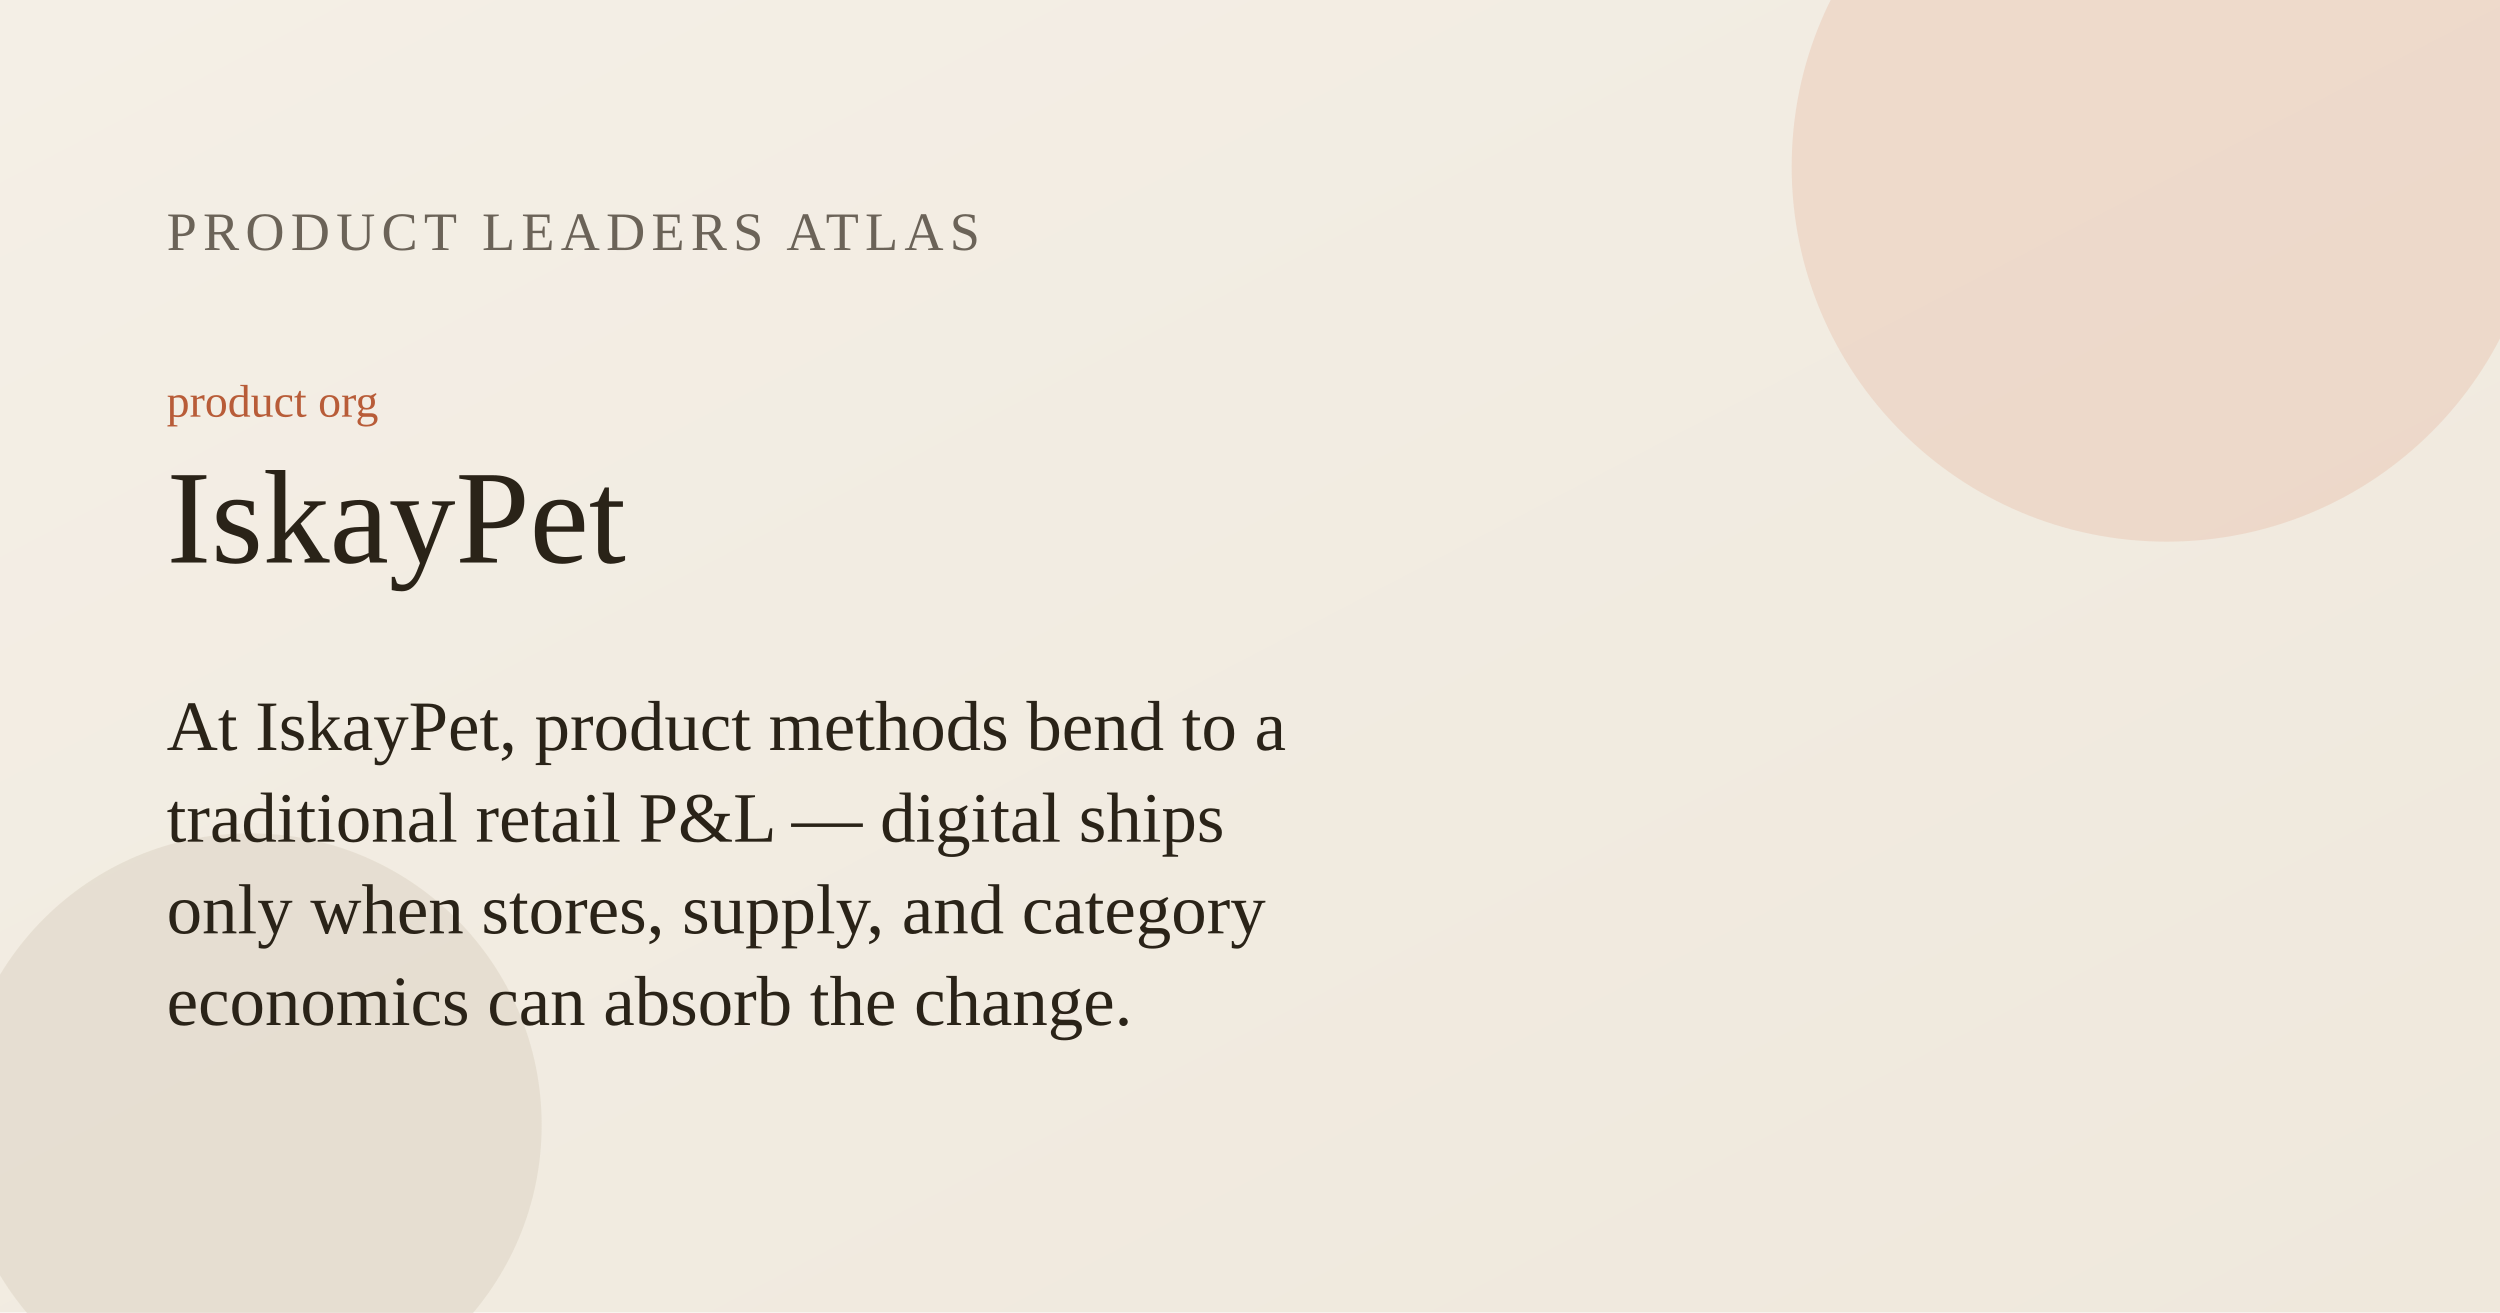
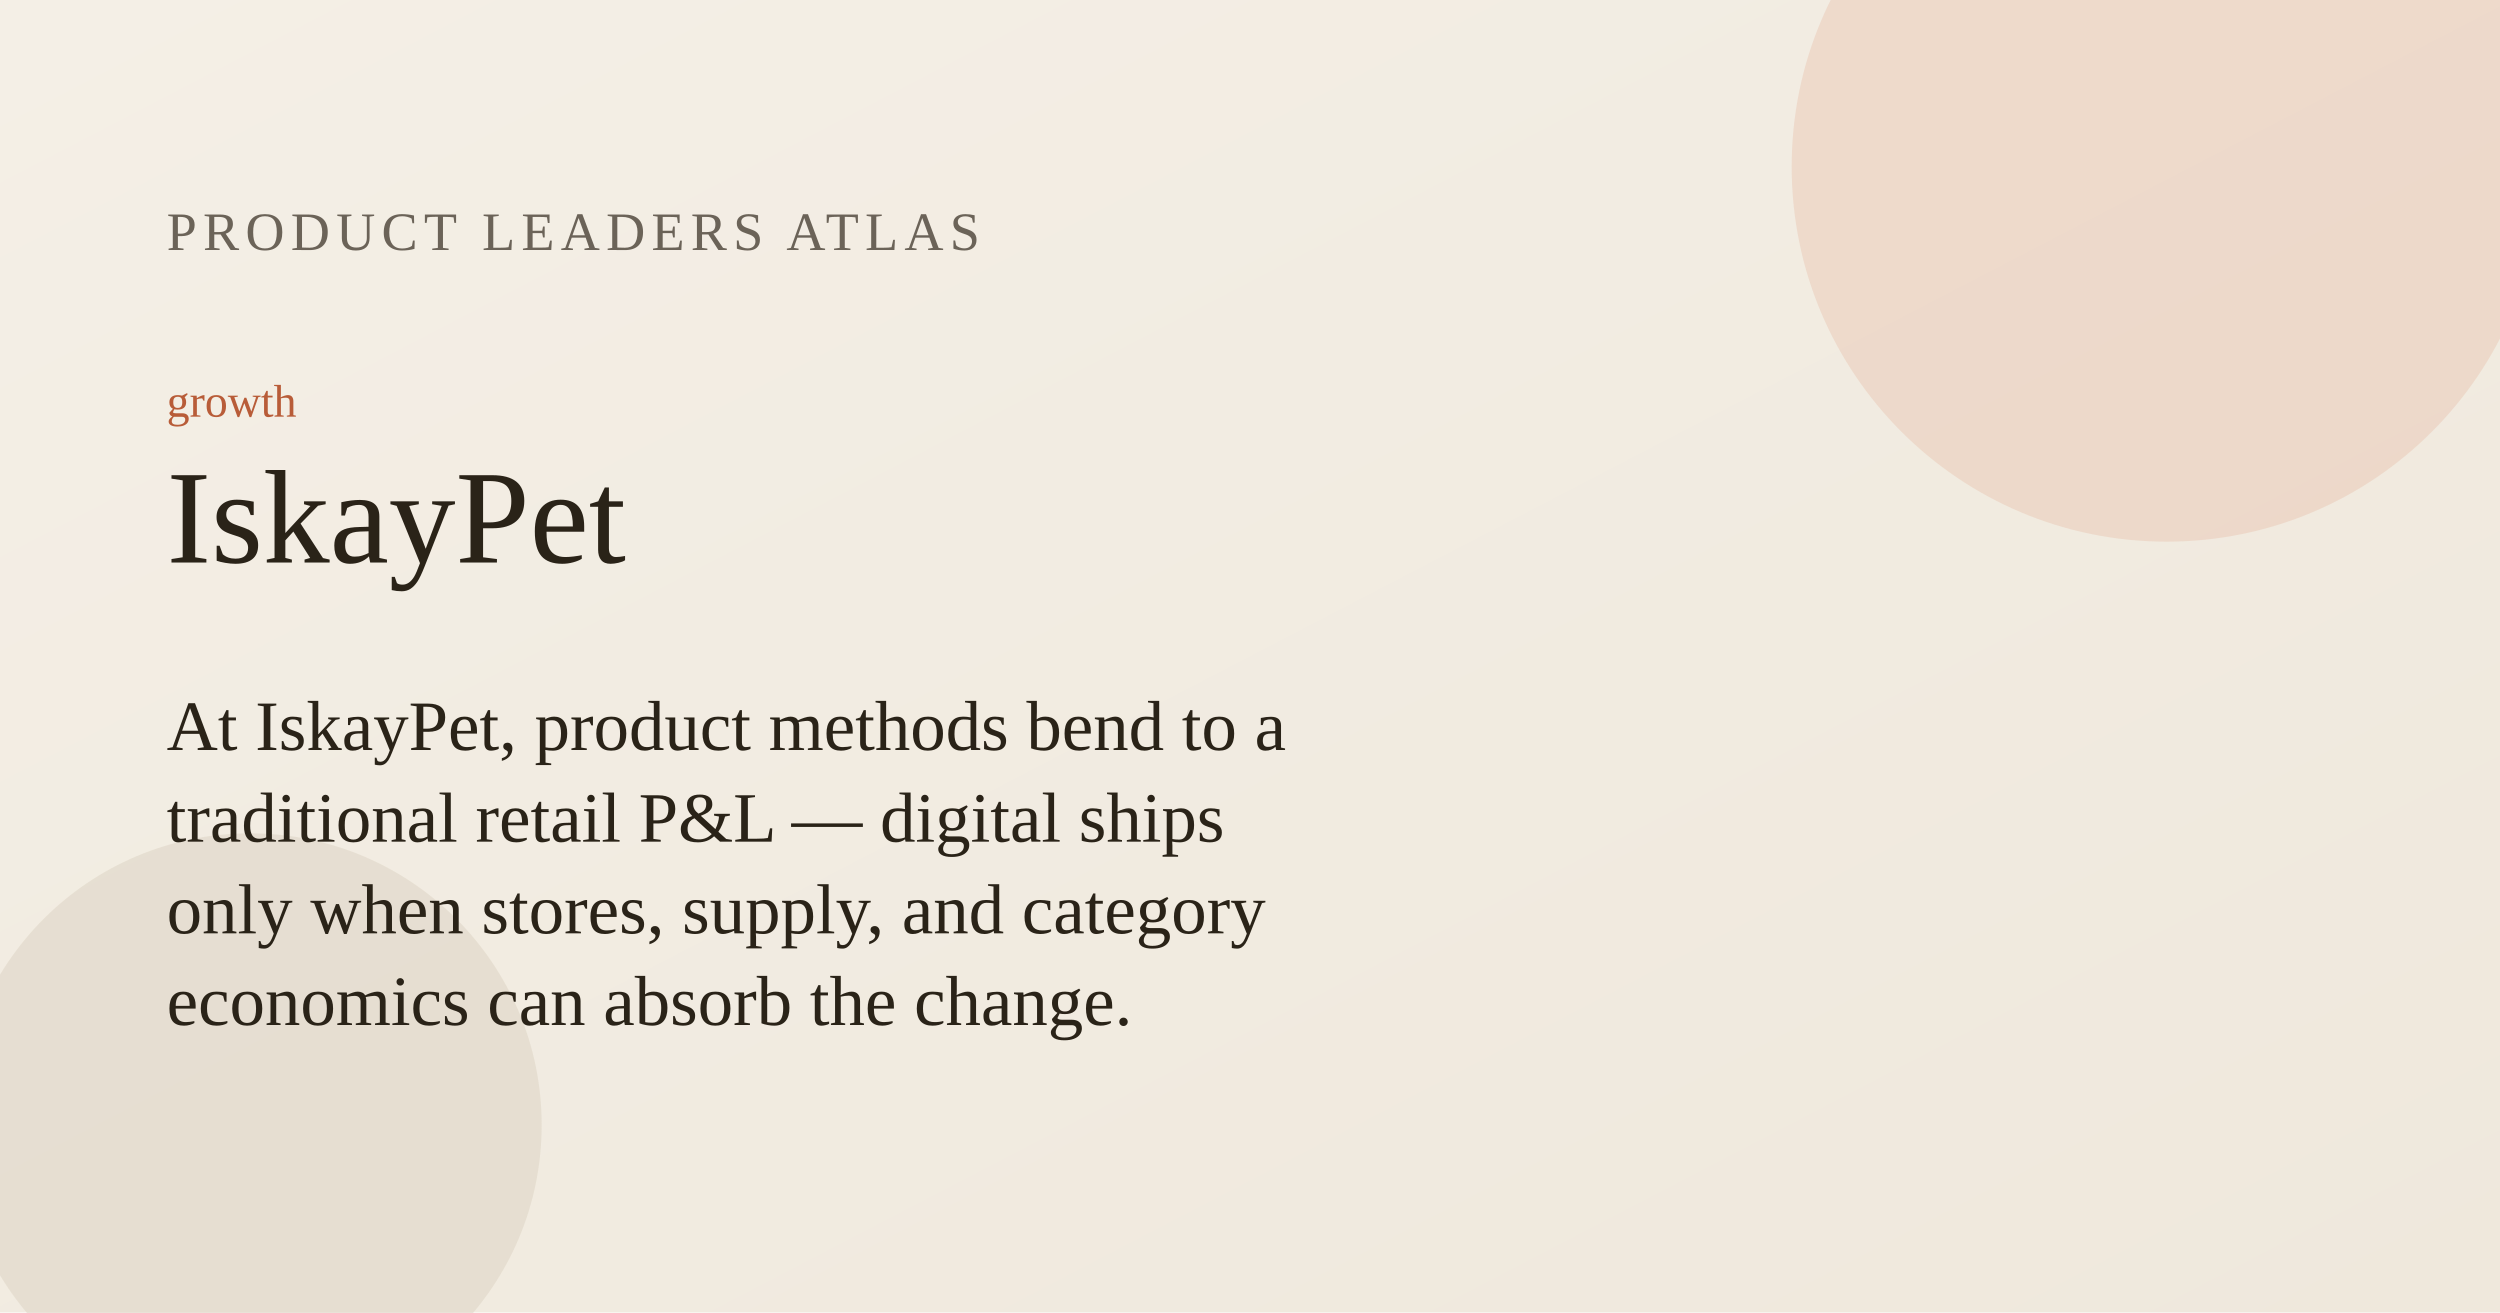
<svg xmlns="http://www.w3.org/2000/svg" width="1200" height="630" viewBox="0 0 1200 630" role="img" aria-label="IskayPet">
  <defs>
    <linearGradient id="bg" x1="0" y1="0" x2="1" y2="1">
      <stop offset="0%" stop-color="#f4efe6" />
      <stop offset="100%" stop-color="#efe8dc" />
    </linearGradient>
  </defs>
  <rect width="1200" height="630" fill="url(#bg)" />
  <circle cx="1040" cy="80" r="180" fill="#e8c4b0" opacity="0.45" />
  <circle cx="120" cy="540" r="140" fill="#ddd4c4" opacity="0.55" />
  <text x="80" y="120" font-family="Georgia, 'Times New Roman', serif" font-size="26" fill="#6b6358" letter-spacing="3">PRODUCT LEADERS ATLAS</text>
-   <text x="80" y="200" font-family="Georgia, 'Times New Roman', serif" font-size="22" fill="#b85c38">product org</text>
+   <text x="80" y="200" font-family="Georgia, 'Times New Roman', serif" font-size="22" fill="#b85c38">growth</text>
  <text x="80" y="270" font-family="Georgia, 'Times New Roman', serif" font-size="64" fill="#2a2318">IskayPet</text>
  <text x="80" y="360" font-family="Georgia, 'Times New Roman', serif" font-size="34" fill="#2a2318">
    <tspan x="80" dy="0">At IskayPet, product methods bend to a</tspan>
    <tspan x="80" dy="44">traditional retail P&amp;L — digital ships</tspan>
    <tspan x="80" dy="44">only when stores, supply, and category</tspan>
    <tspan x="80" dy="44">economics can absorb the change.</tspan>
  </text>
</svg>
